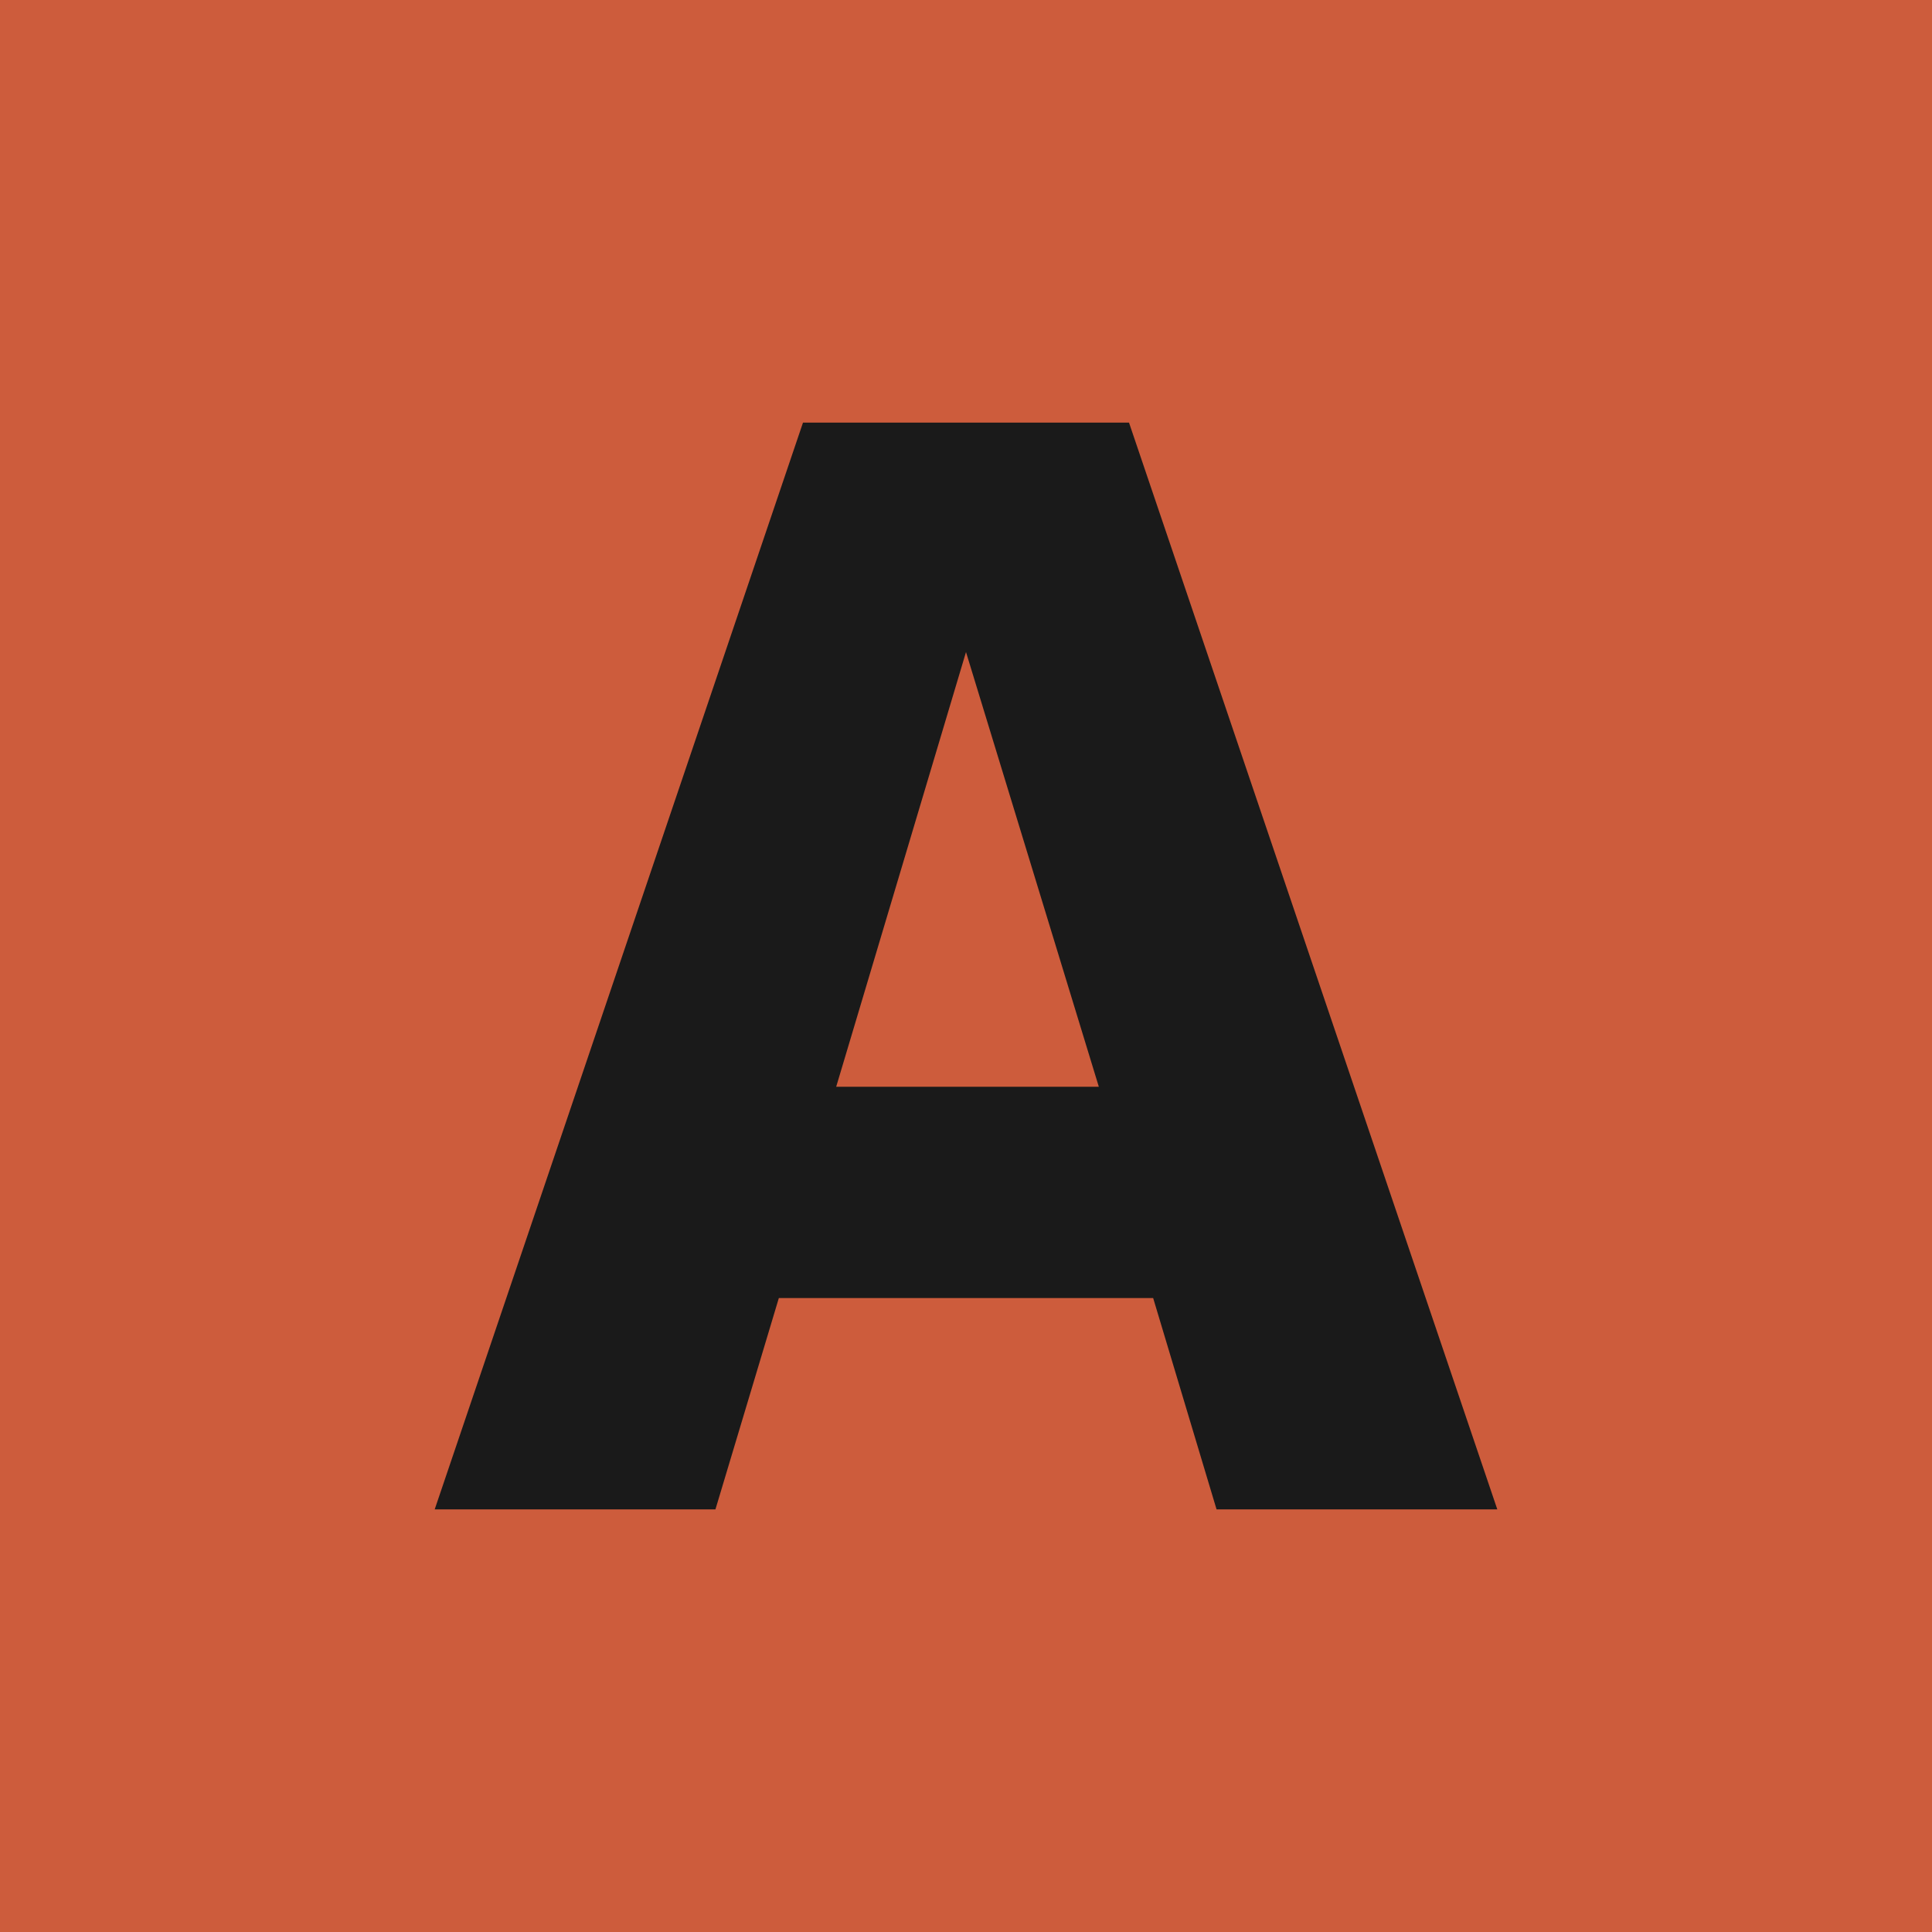
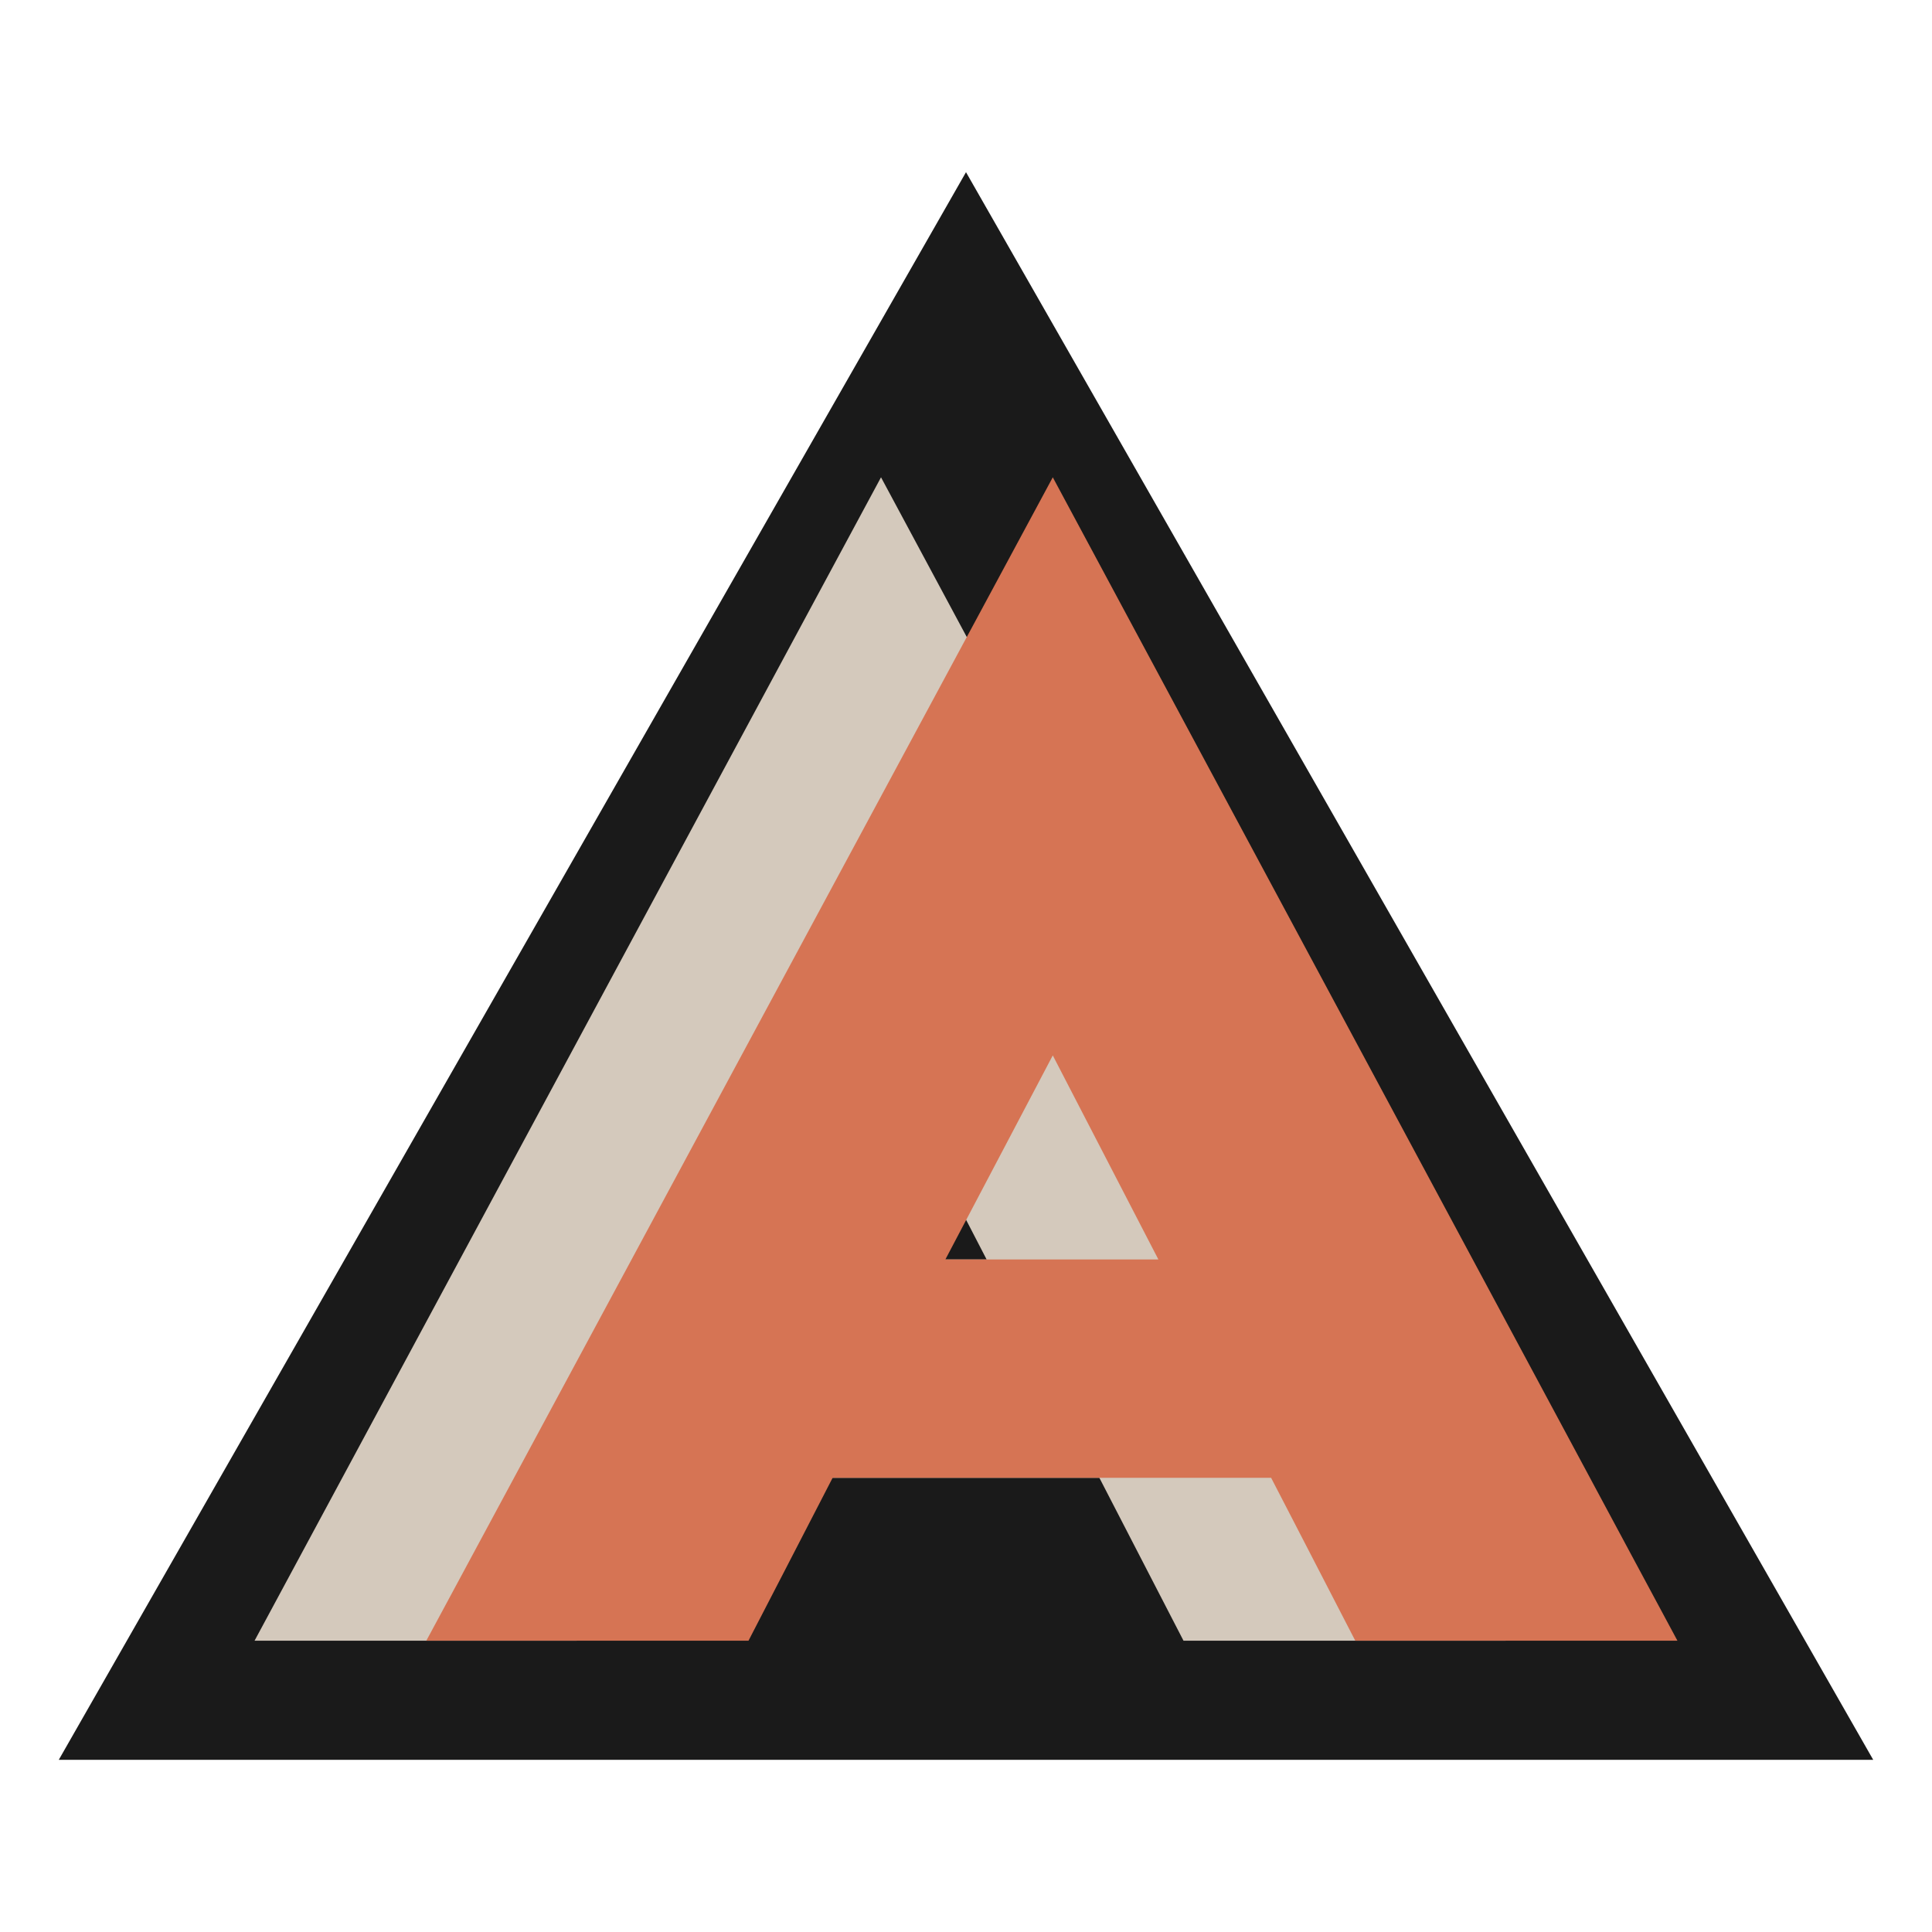
- <svg xmlns="http://www.w3.org/2000/svg" viewBox="0 0 64 64" width="64" height="64" role="img" aria-label="Antek Automation">
-   <rect width="64" height="64" fill="#CD5C3C" />
-   <path fill="#1A1A1A" d="M26.6 14h10.8l12.2 36h-9.3l-2.1-7H25.8l-2.1 7h-9.3zm9.8 22L32 21.6 27.7 36z" />
+ <svg xmlns="http://www.w3.org/2000/svg" width="2000" zoomAndPan="magnify" viewBox="0 0 1500 1500" height="2000" preserveAspectRatio="xMidYMid meet" version="1.0">
+   <defs>
+     <g />
+     <clipPath id="78f8052675">
+       <path d="M 45.637 133.68 L 1455 133.68 L 1455 1366.32 L 45.637 1366.32 Z M 45.637 133.68 " clip-rule="nonzero" />
+     </clipPath>
+     <clipPath id="6142ca3abe">
+       <path d="M 750 133.68 L 1454.363 1366.32 L 45.637 1366.32 Z M 750 133.68 " clip-rule="nonzero" />
+     </clipPath>
+     <clipPath id="7996f86d68">
+       <path d="M 0.637 0.68 L 1409.398 0.68 L 1409.398 1233.32 L 0.637 1233.32 Z M 0.637 0.68 " clip-rule="nonzero" />
+     </clipPath>
+     <clipPath id="323a7eb619">
+       <path d="M 705 0.68 L 1409.363 1233.32 L 0.637 1233.32 Z M 705 0.68 " clip-rule="nonzero" />
+     </clipPath>
+     <clipPath id="70df1c1954">
+       <rect x="0" width="1410" y="0" height="1234" />
+     </clipPath>
+     <clipPath id="39e35f72e7">
+       <rect x="0" width="1001" y="0" height="1500" />
+     </clipPath>
+     <clipPath id="3849ba1d07">
+       <rect x="0" width="1000" y="0" height="1500" />
+     </clipPath>
+   </defs>
+   <g clip-path="url(#78f8052675)">
+     <g clip-path="url(#6142ca3abe)">
+       <g transform="matrix(1, 0, 0, 1, 45, 133)">
+         <g clip-path="url(#70df1c1954)">
+           <g clip-path="url(#7996f86d68)">
+             <g clip-path="url(#323a7eb619)">
+               <path fill="#1a1a1a" d="M 0.637 0.68 L 1411.43 0.68 L 1411.43 1233.32 L 0.637 1233.32 Z M 0.637 0.68 " fill-opacity="1" fill-rule="nonzero" />
+             </g>
+           </g>
+         </g>
+       </g>
+     </g>
+   </g>
+   <g transform="matrix(1, 0, 0, 1, 183, 0.000000000000112861)">
+     <g clip-path="url(#39e35f72e7)">
+       <g fill="#d4c9bc" fill-opacity="1">
+         <g transform="translate(0.751585, 1273.824)">
+           <g>
+             <path d="M 735.109 0 L 669.797 -126.453 L 329.344 -126.453 L 264.031 0 L 13.891 0 L 500.266 -903.25 L 985.234 0 Z M 582.25 -295.984 L 500.266 -454.406 L 416.875 -295.984 Z M 582.25 -295.984 " />
+           </g>
+         </g>
+       </g>
+     </g>
+   </g>
+   <g transform="matrix(1, 0, 0, 1, 317, 0.000000000000112861)">
+     <g clip-path="url(#3849ba1d07)">
+       <g fill="#d67454" fill-opacity="1">
+         <g transform="translate(0.11234, 1273.824)">
+           <g>
+             <path d="M 735.109 0 L 669.797 -126.453 L 329.344 -126.453 L 264.031 0 L 13.891 0 L 500.266 -903.25 L 985.234 0 Z M 582.25 -295.984 L 500.266 -454.406 L 416.875 -295.984 Z M 582.25 -295.984 " />
+           </g>
+         </g>
+       </g>
+     </g>
+   </g>
</svg>
